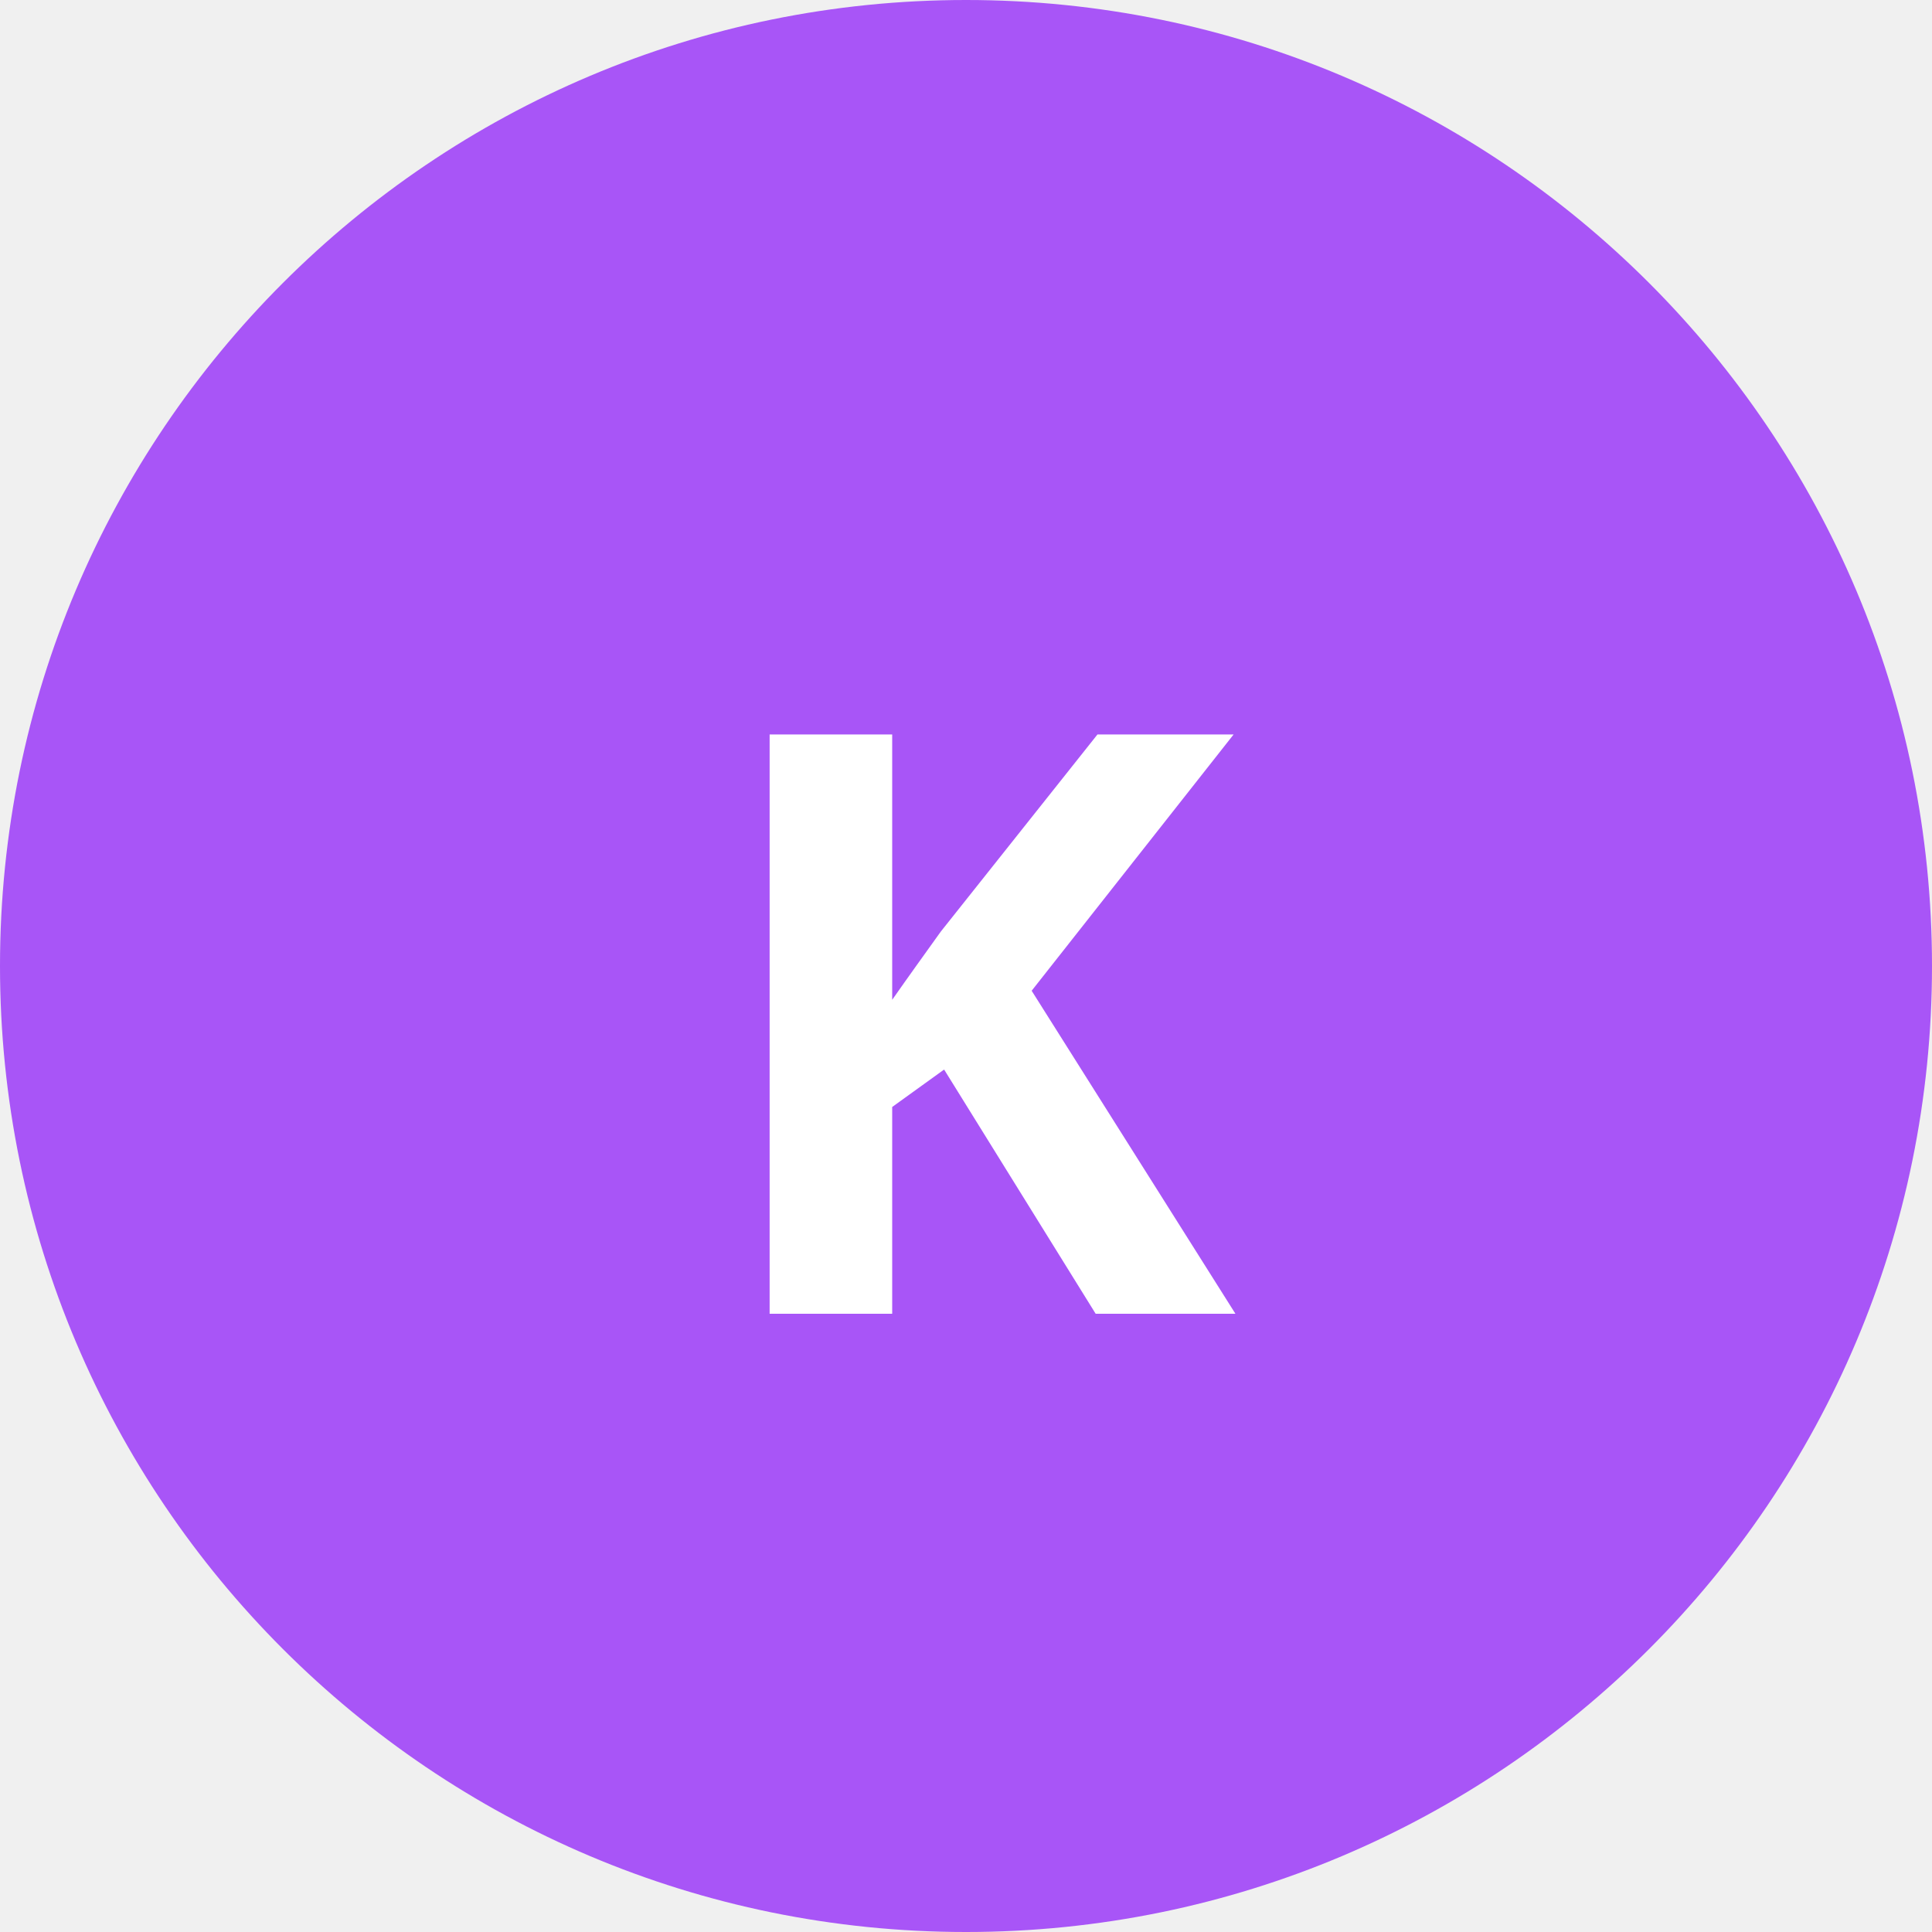
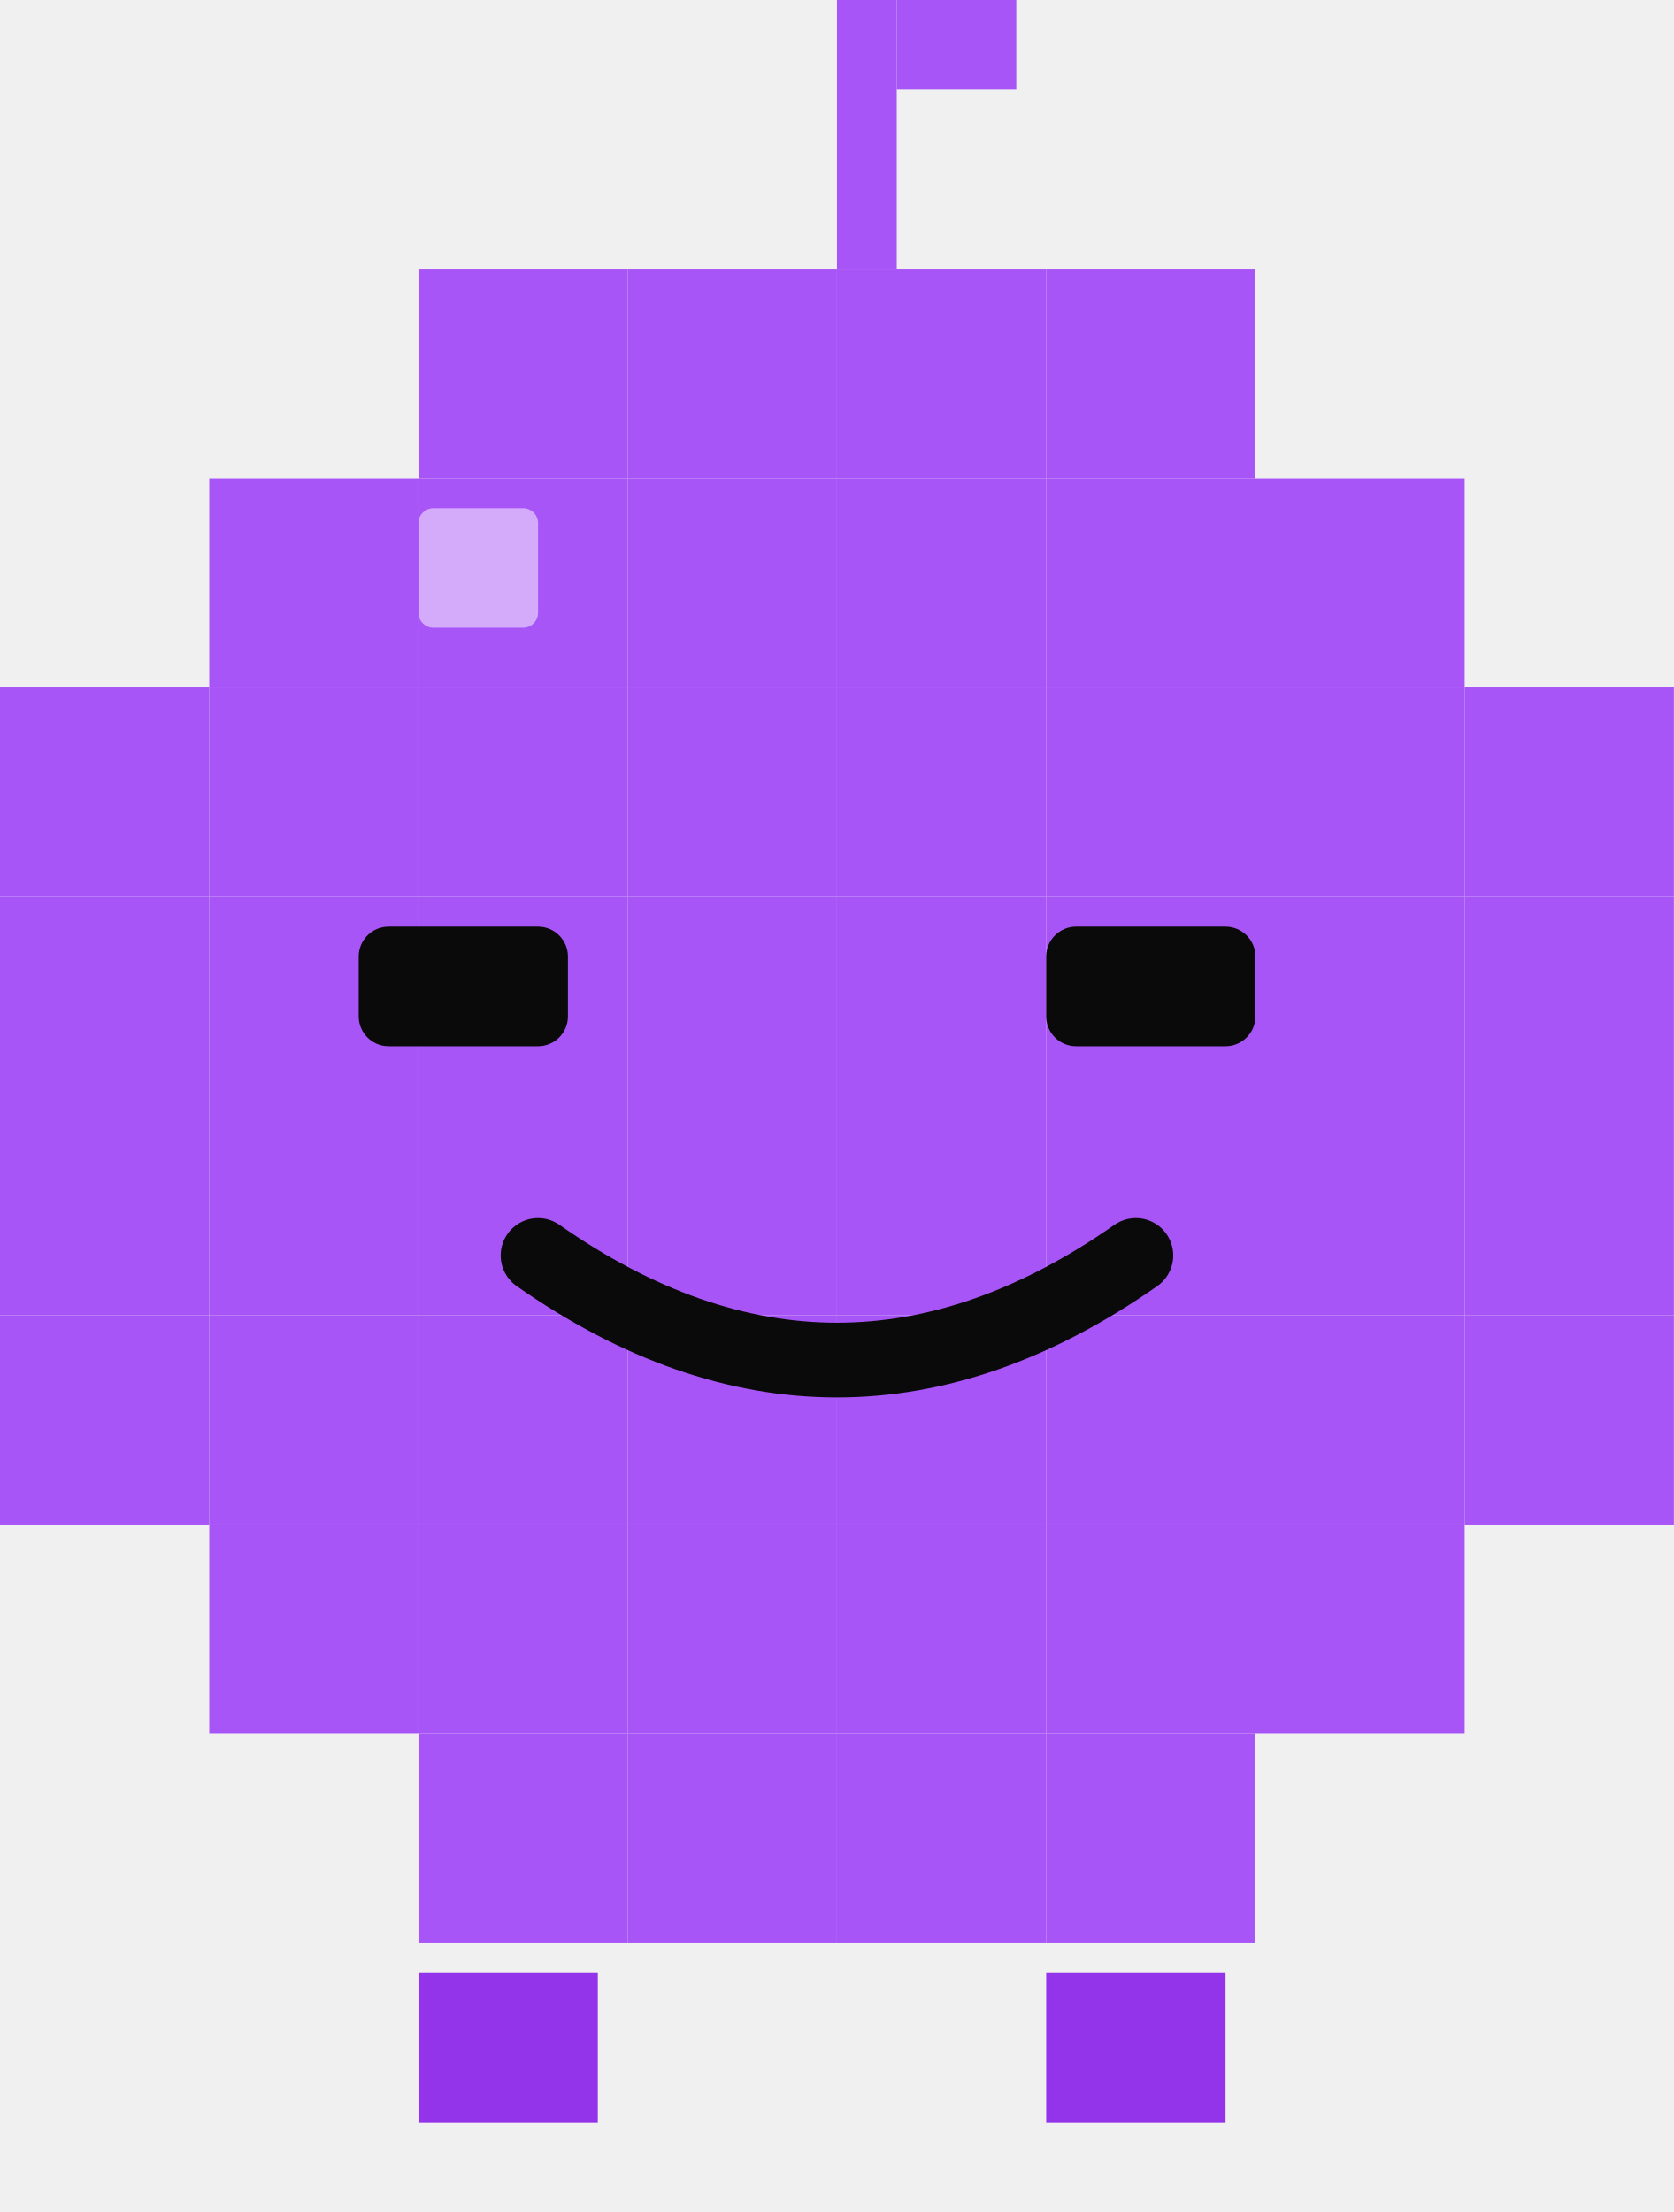
- <svg xmlns="http://www.w3.org/2000/svg" viewBox="0 0 100 100" width="32" height="32">
-   <circle cx="50" cy="50" r="50" fill="#a855f7" />
-   <text x="50" y="68" text-anchor="middle" fill="white" font-family="system-ui" font-weight="800" font-size="42">K</text>
+ <svg xmlns="http://www.w3.org/2000/svg" viewBox="0 0 56 74" width="56" height="74">
+   <rect x="28" y="0" width="2" height="9" fill="#a855f7" />
+   <rect x="30" y="0" width="4" height="3" fill="#a855f7" />
+   <rect x="14" y="9" width="7" height="7" fill="#a855f7" />
+   <rect x="21" y="9" width="7" height="7" fill="#a855f7" />
+   <rect x="28" y="9" width="7" height="7" fill="#a855f7" />
+   <rect x="35" y="9" width="7" height="7" fill="#a855f7" />
+   <rect x="7" y="16" width="7" height="7" fill="#a855f7" />
+   <rect x="14" y="16" width="7" height="7" fill="#a855f7" />
+   <rect x="21" y="16" width="7" height="7" fill="#a855f7" />
+   <rect x="28" y="16" width="7" height="7" fill="#a855f7" />
+   <rect x="35" y="16" width="7" height="7" fill="#a855f7" />
+   <rect x="42" y="16" width="7" height="7" fill="#a855f7" />
+   <rect x="0" y="23" width="7" height="7" fill="#a855f7" />
+   <rect x="7" y="23" width="7" height="7" fill="#a855f7" />
+   <rect x="14" y="23" width="7" height="7" fill="#a855f7" />
+   <rect x="21" y="23" width="7" height="7" fill="#a855f7" />
+   <rect x="28" y="23" width="7" height="7" fill="#a855f7" />
+   <rect x="35" y="23" width="7" height="7" fill="#a855f7" />
+   <rect x="42" y="23" width="7" height="7" fill="#a855f7" />
+   <rect x="49" y="23" width="7" height="7" fill="#a855f7" />
+   <rect x="0" y="30" width="7" height="7" fill="#a855f7" />
+   <rect x="7" y="30" width="7" height="7" fill="#a855f7" />
+   <rect x="14" y="30" width="7" height="7" fill="#a855f7" />
+   <rect x="21" y="30" width="7" height="7" fill="#a855f7" />
+   <rect x="28" y="30" width="7" height="7" fill="#a855f7" />
+   <rect x="35" y="30" width="7" height="7" fill="#a855f7" />
+   <rect x="42" y="30" width="7" height="7" fill="#a855f7" />
+   <rect x="49" y="30" width="7" height="7" fill="#a855f7" />
+   <rect x="0" y="37" width="7" height="7" fill="#a855f7" />
+   <rect x="7" y="37" width="7" height="7" fill="#a855f7" />
+   <rect x="14" y="37" width="7" height="7" fill="#a855f7" />
+   <rect x="21" y="37" width="7" height="7" fill="#a855f7" />
+   <rect x="28" y="37" width="7" height="7" fill="#a855f7" />
+   <rect x="35" y="37" width="7" height="7" fill="#a855f7" />
+   <rect x="42" y="37" width="7" height="7" fill="#a855f7" />
+   <rect x="49" y="37" width="7" height="7" fill="#a855f7" />
+   <rect x="0" y="44" width="7" height="7" fill="#a855f7" />
+   <rect x="7" y="44" width="7" height="7" fill="#a855f7" />
+   <rect x="14" y="44" width="7" height="7" fill="#a855f7" />
+   <rect x="21" y="44" width="7" height="7" fill="#a855f7" />
+   <rect x="28" y="44" width="7" height="7" fill="#a855f7" />
+   <rect x="35" y="44" width="7" height="7" fill="#a855f7" />
+   <rect x="42" y="44" width="7" height="7" fill="#a855f7" />
+   <rect x="49" y="44" width="7" height="7" fill="#a855f7" />
+   <rect x="7" y="51" width="7" height="7" fill="#a855f7" />
+   <rect x="14" y="51" width="7" height="7" fill="#a855f7" />
+   <rect x="21" y="51" width="7" height="7" fill="#a855f7" />
+   <rect x="28" y="51" width="7" height="7" fill="#a855f7" />
+   <rect x="35" y="51" width="7" height="7" fill="#a855f7" />
+   <rect x="42" y="51" width="7" height="7" fill="#a855f7" />
+   <rect x="14" y="58" width="7" height="7" fill="#a855f7" />
+   <rect x="21" y="58" width="7" height="7" fill="#a855f7" />
+   <rect x="28" y="58" width="7" height="7" fill="#a855f7" />
+   <rect x="35" y="58" width="7" height="7" fill="#a855f7" />
+   <rect x="14" y="17" width="4" height="4" fill="#fff" opacity="0.5" rx="0.5" />
+   <rect x="12" y="31" width="7" height="4" rx="1" fill="#0A0A0A" />
+   <rect x="35" y="31" width="7" height="4" rx="1" fill="#0A0A0A" />
+   <path d="M18 42 Q28 49 38 42" fill="none" stroke="#0A0A0A" stroke-width="2.5" stroke-linecap="round" />
+   <rect x="14" y="66" width="6" height="5" fill="#9333ea" />
+   <rect x="35" y="66" width="6" height="5" fill="#9333ea" />
</svg>
